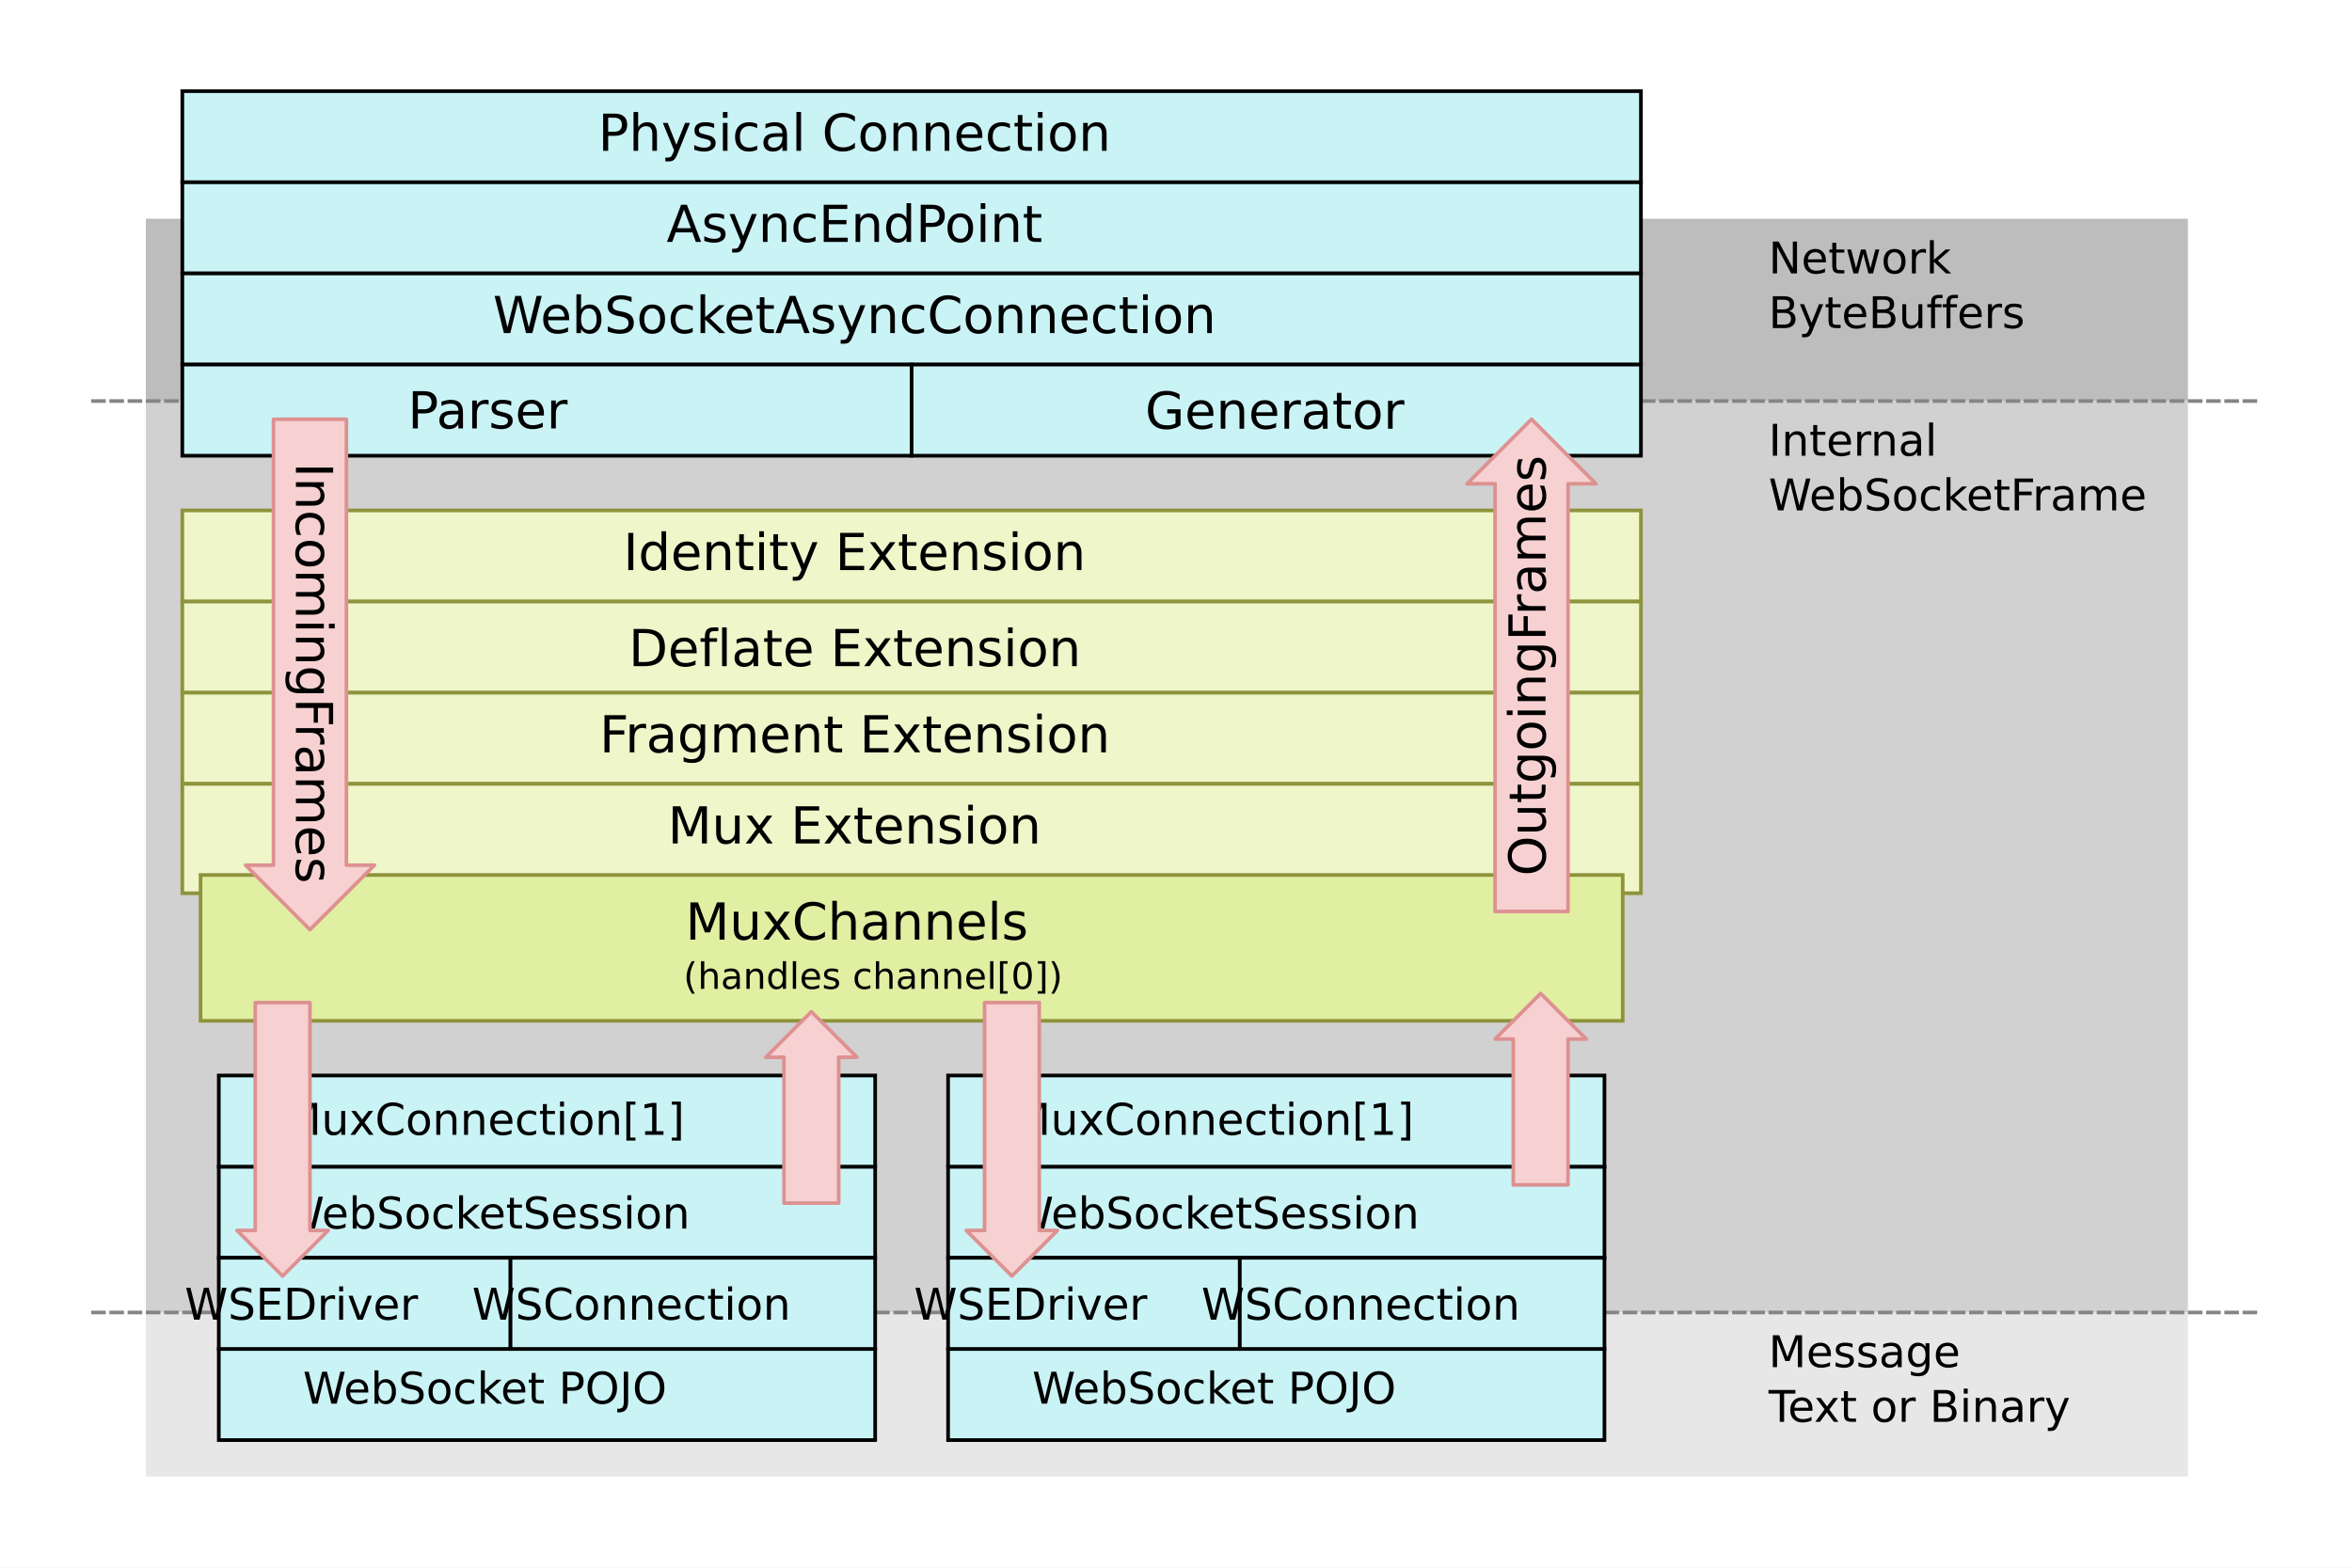
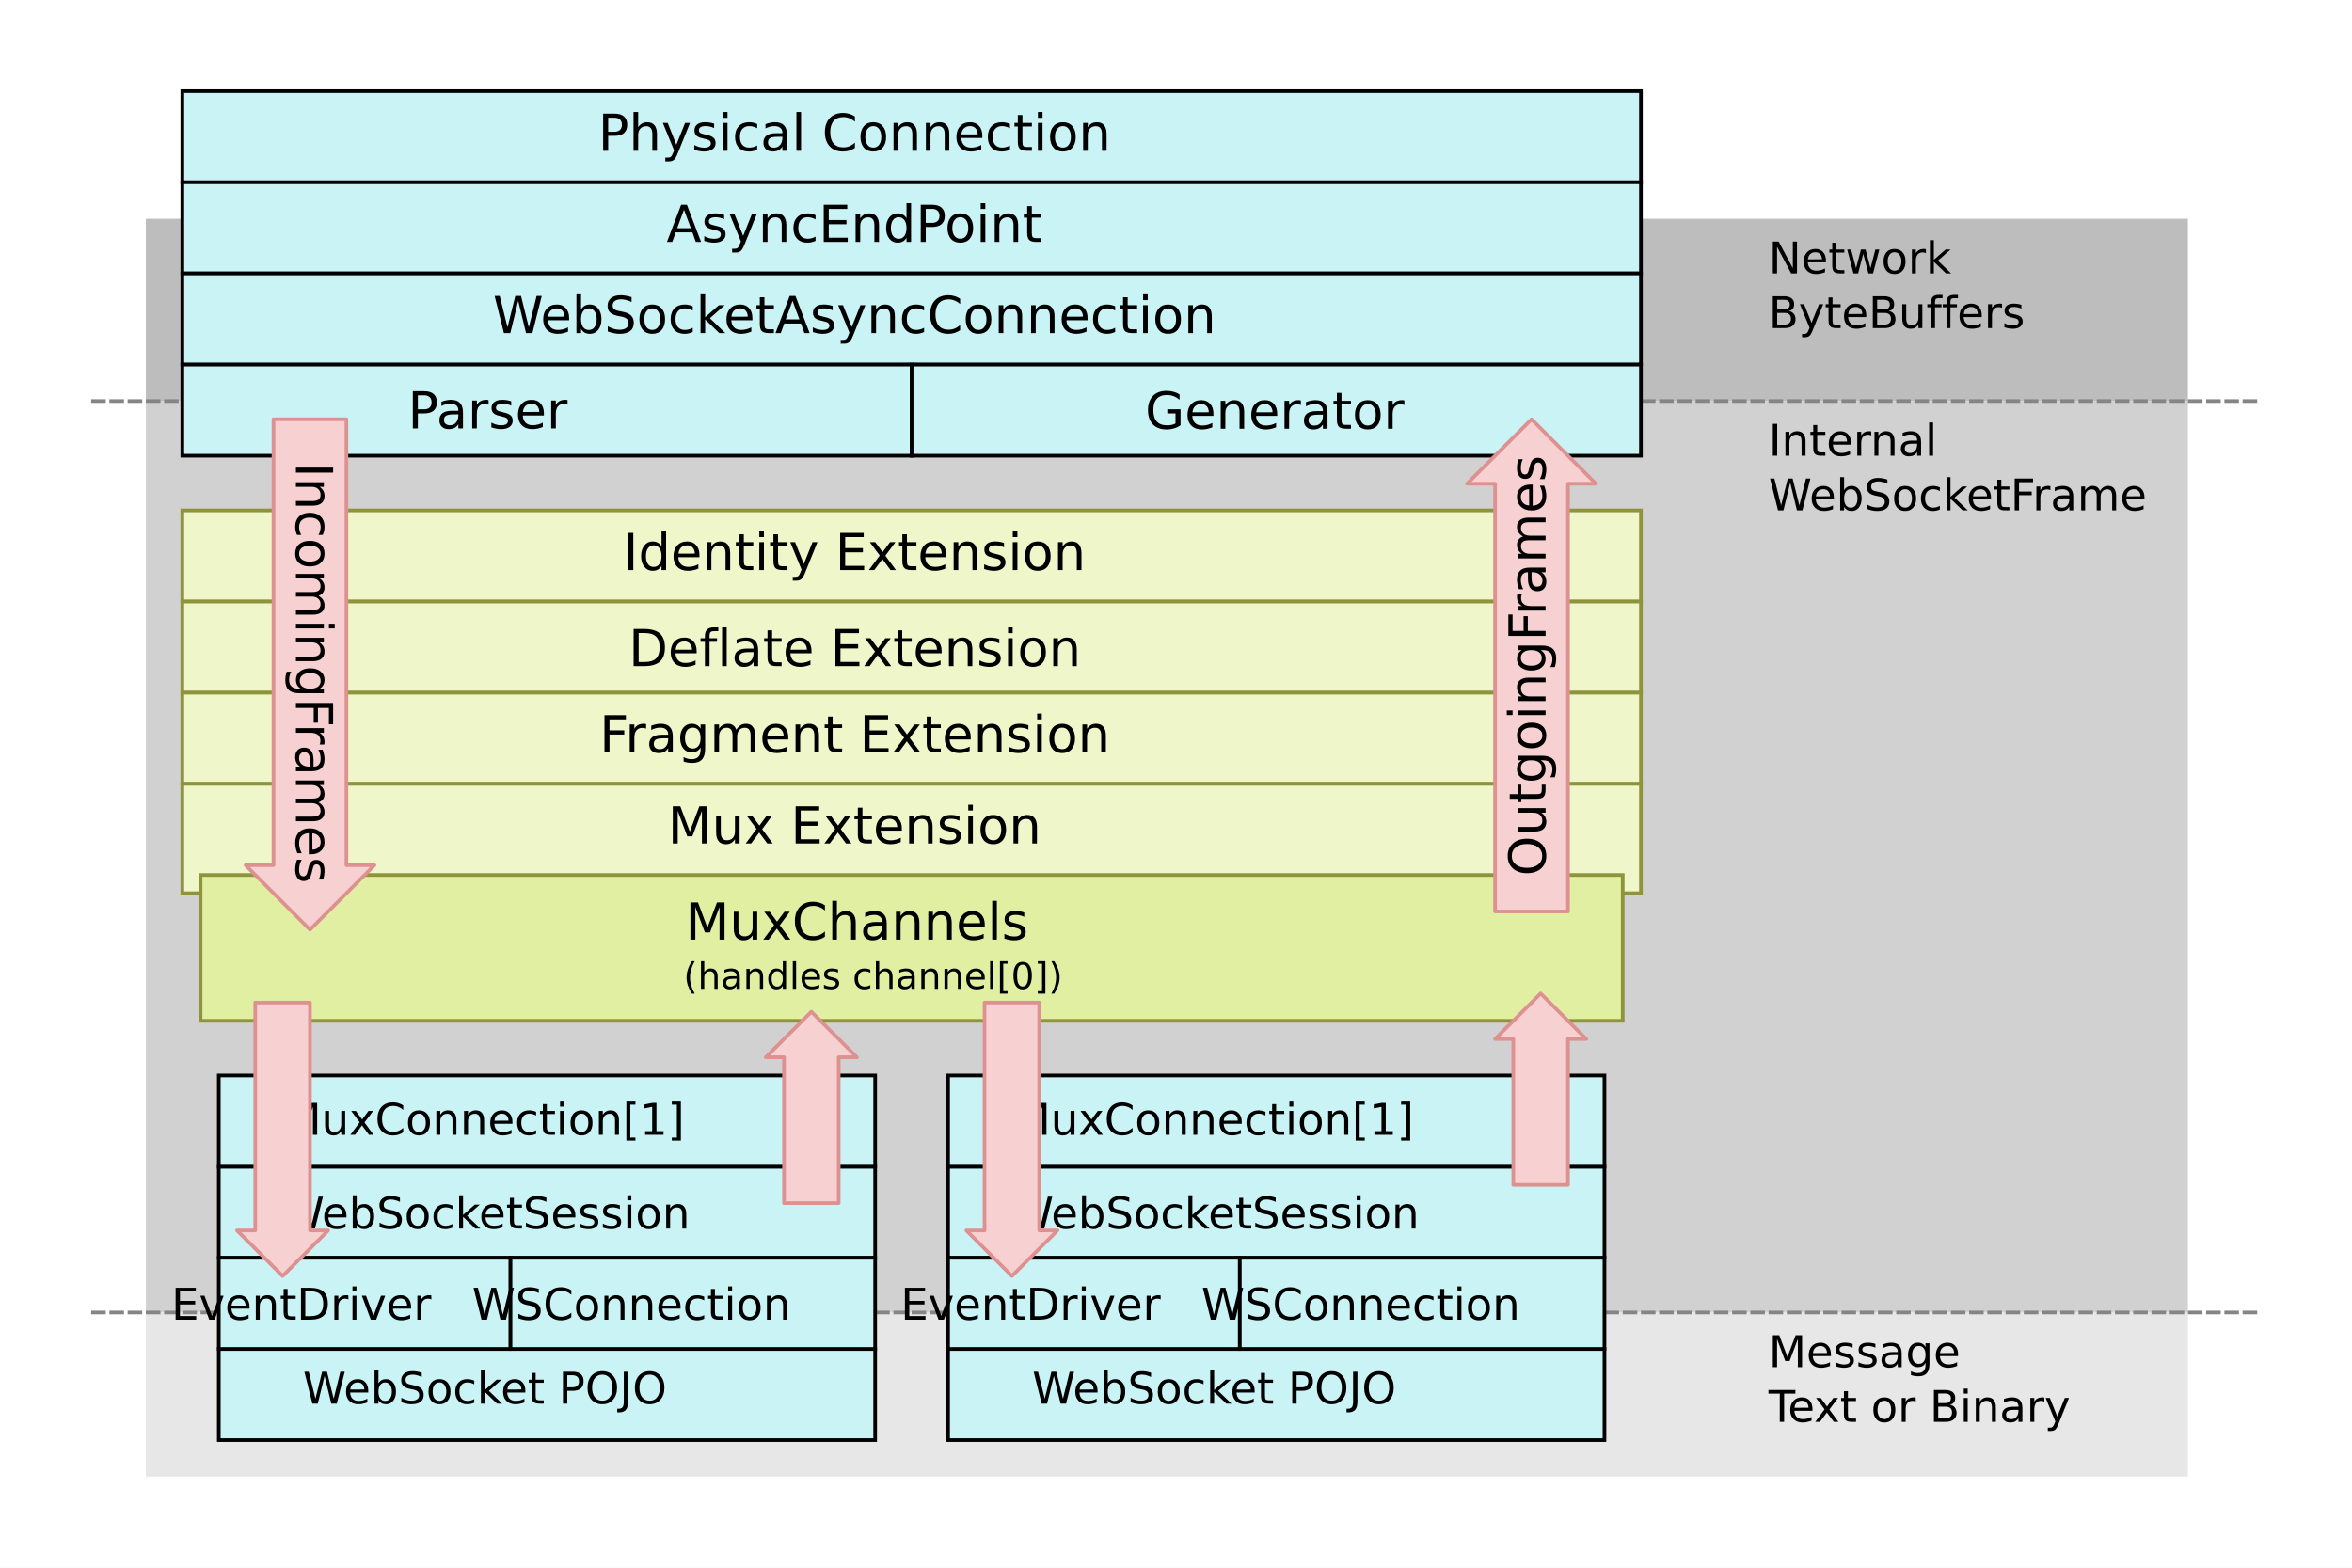
<svg xmlns="http://www.w3.org/2000/svg" width="645" height="430" id="svg2" version="1.1">
  <defs id="defs4" />
  <g id="layer2">
    <rect style="fill:#ffffff;fill-opacity:1;stroke:none" id="rect3077" width="645" height="430" x="0" y="0" />
  </g>
  <g id="layer1" transform="translate(0,-622.3622)">
    <g id="g3089" transform="translate(-3.8146973e-6,-80)">
      <rect y="1062.362" x="40" height="45" width="560" id="rect3977" style="fill:#e7e7e7;fill-opacity:1;stroke:none" />
      <rect style="fill:#d1d1d1;fill-opacity:1;stroke:none" id="rect3975" width="560" height="250" x="40" y="812.362" />
      <rect y="727.362" x="50" height="25" width="400" id="rect3008" style="fill:#caf3f6;fill-opacity:1;stroke:#000000;stroke-width:1;stroke-opacity:1" />
      <text id="text3778" y="743.724" x="249.915" style="font-size:14px;font-style:normal;font-weight:normal;text-align:center;line-height:125%;letter-spacing:0px;word-spacing:0px;text-anchor:middle;fill:#000000;fill-opacity:1;stroke:none;font-family:Bitstream Vera Sans" xml:space="preserve">
        <tspan y="743.724" x="249.915" id="tspan3780">Physical Connection</tspan>
      </text>
      <rect y="762.362" x="40" height="50" width="560" id="rect3973" style="fill:#bdbdbd;fill-opacity:1;stroke:none" />
      <rect style="fill:#caf3f6;fill-opacity:1;stroke:#000000;stroke-width:1;stroke-opacity:1" id="rect3797" width="400" height="25" x="50" y="752.362" />
      <text xml:space="preserve" style="font-size:14px;font-style:normal;font-weight:normal;text-align:center;line-height:125%;letter-spacing:0px;word-spacing:0px;text-anchor:middle;fill:#000000;fill-opacity:1;stroke:none;font-family:Bitstream Vera Sans" x="249.915" y="768.724" id="text3799">
        <tspan id="tspan3801" x="249.915" y="768.724">AsyncEndPoint</tspan>
      </text>
      <rect y="777.362" x="50" height="25" width="400" id="rect3805" style="fill:#caf3f6;fill-opacity:1;stroke:#000000;stroke-width:1;stroke-opacity:1" />
      <text id="text3807" y="793.724" x="249.915" style="font-size:14px;font-style:normal;font-weight:normal;text-align:center;line-height:125%;letter-spacing:0px;word-spacing:0px;text-anchor:middle;fill:#000000;fill-opacity:1;stroke:none;font-family:Bitstream Vera Sans" xml:space="preserve">
        <tspan y="793.724" x="249.915" id="tspan3809">WebSocketAsyncConnection</tspan>
      </text>
      <path id="path3999" d="m 25,812.362 595,0" style="fill:none;stroke:#858585;stroke-width:1;stroke-linecap:butt;stroke-linejoin:miter;stroke-miterlimit:4;stroke-opacity:1;stroke-dasharray:4, 1;stroke-dashoffset:0" />
      <rect style="fill:#caf3f6;fill-opacity:1;stroke:#000000;stroke-width:1;stroke-opacity:1" id="rect3786" width="200" height="25" x="50" y="802.362" />
      <text xml:space="preserve" style="font-size:14px;font-style:normal;font-weight:normal;text-align:center;line-height:125%;letter-spacing:0px;word-spacing:0px;text-anchor:middle;fill:#000000;fill-opacity:1;stroke:none;font-family:Bitstream Vera Sans" x="149.32" y="819.866" id="text3815">
        <tspan id="tspan3822" x="149.32" y="819.866">Parser</tspan>
      </text>
      <rect y="802.362" x="250" height="25" width="200" id="rect3788" style="fill:#caf3f6;fill-opacity:1;stroke:#000000;stroke-width:1;stroke-opacity:1" />
      <text id="text3826" y="819.958" x="314.04" style="font-size:14px;font-style:normal;font-weight:normal;line-height:125%;letter-spacing:0px;word-spacing:0px;fill:#000000;fill-opacity:1;stroke:none;font-family:Bitstream Vera Sans" xml:space="preserve">
        <tspan id="tspan3830" y="819.958" x="314.04">Generator</tspan>
      </text>
      <path style="fill:none;stroke:#858585;stroke-width:1;stroke-linecap:butt;stroke-linejoin:miter;stroke-miterlimit:4;stroke-opacity:1;stroke-dasharray:4, 1;stroke-dashoffset:0" d="m 25,1062.362 595,0" id="path4004" />
      <text id="text3979" y="777.362" x="485" style="font-size:12px;font-style:normal;font-weight:normal;line-height:125%;letter-spacing:0px;word-spacing:0px;fill:#000000;fill-opacity:1;stroke:none;font-family:Bitstream Vera Sans" xml:space="preserve">
        <tspan y="777.362" x="485" id="tspan3981">Network</tspan>
        <tspan id="tspan3983" y="792.362" x="485">ByteBuffers</tspan>
      </text>
      <text id="text3985" y="827.362" x="485" style="font-size:12px;font-style:normal;font-weight:normal;line-height:125%;letter-spacing:0px;word-spacing:0px;fill:#000000;fill-opacity:1;stroke:none;font-family:Bitstream Vera Sans" xml:space="preserve">
        <tspan y="827.362" x="485" id="tspan3987">Internal</tspan>
        <tspan id="tspan3989" y="842.362" x="485">WebSocketFrame</tspan>
      </text>
      <text id="text3991" y="1077.362" x="485" style="font-size:12px;font-style:normal;font-weight:normal;line-height:125%;letter-spacing:0px;word-spacing:0px;fill:#000000;fill-opacity:1;stroke:none;font-family:Bitstream Vera Sans" xml:space="preserve">
        <tspan y="1077.362" x="485" id="tspan3993">Message</tspan>
        <tspan id="tspan3995" y="1092.362" x="485">Text or Binary</tspan>
      </text>
      <rect y="842.362" x="50" height="25" width="400" id="rect3035" style="fill:#eef6ca;fill-opacity:1;stroke:#8e933c;stroke-width:1;stroke-opacity:1" />
      <text id="text3805" y="858.724" x="249.915" style="font-size:14px;font-style:normal;font-weight:normal;text-align:center;line-height:125%;letter-spacing:0px;word-spacing:0px;text-anchor:middle;fill:#000000;fill-opacity:1;stroke:none;font-family:Bitstream Vera Sans" xml:space="preserve">
        <tspan y="858.724" x="249.915" id="tspan3807">Identity Extension</tspan>
      </text>
      <rect style="fill:#eef6ca;fill-opacity:1;stroke:#8e933c;stroke-width:1;stroke-opacity:1" id="rect3809" width="400" height="25" x="50" y="867.362" />
      <text xml:space="preserve" style="font-size:14px;font-style:normal;font-weight:normal;text-align:center;line-height:125%;letter-spacing:0px;word-spacing:0px;text-anchor:middle;fill:#000000;fill-opacity:1;stroke:none;font-family:Bitstream Vera Sans" x="250" y="885.081" id="text3811">
        <tspan id="tspan3813" x="250" y="885.081">Deflate Extension</tspan>
      </text>
      <rect y="892.362" x="50" height="25" width="400" id="rect3815" style="fill:#eef6ca;fill-opacity:1;stroke:#8e933c;stroke-width:1;stroke-opacity:1" />
      <text id="text3817" y="908.724" x="250" style="font-size:14px;font-style:normal;font-weight:normal;text-align:center;line-height:125%;letter-spacing:0px;word-spacing:0px;text-anchor:middle;fill:#000000;fill-opacity:1;stroke:none;font-family:Bitstream Vera Sans" xml:space="preserve">
        <tspan y="908.724" x="250" id="tspan3819">Fragment Extension</tspan>
      </text>
      <g transform="translate(10,-10)" id="g3115">
        <rect y="1032.362" x="50" height="25" width="180" id="rect3849" style="fill:#caf3f6;fill-opacity:1;stroke:#000000;stroke-width:1;stroke-opacity:1" />
        <text id="text3851" y="1049.336" x="140.316" style="font-size:12px;font-style:normal;font-weight:normal;text-align:center;line-height:125%;letter-spacing:0px;word-spacing:0px;text-anchor:middle;fill:#000000;fill-opacity:1;stroke:none;font-family:Bitstream Vera Sans" xml:space="preserve">
          <tspan y="1049.336" x="140.316" id="tspan3853">WebSocketSession</tspan>
        </text>
        <rect y="1082.362" x="50" height="25" width="180" id="rect3865" style="fill:#caf3f6;fill-opacity:1;stroke:#000000;stroke-width:1;stroke-opacity:1" />
        <text id="text3867" y="1097.362" x="140.138" style="font-size:12px;font-style:normal;font-weight:normal;text-align:center;line-height:125%;letter-spacing:0px;word-spacing:0px;text-anchor:middle;fill:#000000;fill-opacity:1;stroke:none;font-family:Bitstream Vera Sans" xml:space="preserve">
          <tspan y="1097.362" x="140.138" id="tspan3869">WebSocket POJO</tspan>
        </text>
        <rect style="fill:#caf3f6;fill-opacity:1;stroke:#000000;stroke-width:1;stroke-opacity:1" id="rect3881" width="80" height="25" x="50" y="1057.362" />
        <text xml:space="preserve" style="font-size:12px;font-style:normal;font-weight:normal;text-align:center;line-height:125%;letter-spacing:0px;word-spacing:0px;text-anchor:middle;fill:#000000;fill-opacity:1;stroke:none;font-family:Bitstream Vera Sans" x="89.807" y="1074.336" id="text3883">
-           <tspan id="tspan3885" x="89.807" y="1074.336">WSEDriver</tspan>
+           <tspan id="tspan3885" x="89.807" y="1074.336">EventDriver</tspan>
        </text>
        <rect y="1057.362" x="130" height="25" width="100" id="rect3905" style="fill:#caf3f6;fill-opacity:1;stroke:#000000;stroke-width:1;stroke-opacity:1" />
        <text id="text3907" y="1074.336" x="180.316" style="font-size:12px;font-style:normal;font-weight:normal;text-align:center;line-height:125%;letter-spacing:0px;word-spacing:0px;text-anchor:middle;fill:#000000;fill-opacity:1;stroke:none;font-family:Bitstream Vera Sans" xml:space="preserve">
          <tspan y="1074.336" x="180.316" id="tspan3909">WSConnection</tspan>
        </text>
        <rect style="fill:#caf3f6;fill-opacity:1;stroke:#000000;stroke-width:1;stroke-opacity:1" id="rect3103" width="180" height="25" x="50" y="1007.362" />
        <text xml:space="preserve" style="font-size:12px;font-style:normal;font-weight:normal;text-align:center;line-height:125%;letter-spacing:0px;word-spacing:0px;text-anchor:middle;fill:#000000;fill-opacity:1;stroke:none;font-family:Bitstream Vera Sans" x="139.93" y="1023.63" id="text3105">
          <tspan id="tspan3107" x="139.93" y="1023.63">MuxConnection[1]</tspan>
        </text>
      </g>
      <g transform="translate(210,-10)" id="g3132">
        <rect style="fill:#caf3f6;fill-opacity:1;stroke:#000000;stroke-width:1;stroke-opacity:1" id="rect3134" width="180" height="25" x="50" y="1032.362" />
        <text xml:space="preserve" style="font-size:12px;font-style:normal;font-weight:normal;text-align:center;line-height:125%;letter-spacing:0px;word-spacing:0px;text-anchor:middle;fill:#000000;fill-opacity:1;stroke:none;font-family:Bitstream Vera Sans" x="140.316" y="1049.336" id="text3136">
          <tspan id="tspan3138" x="140.316" y="1049.336">WebSocketSession</tspan>
        </text>
        <rect style="fill:#caf3f6;fill-opacity:1;stroke:#000000;stroke-width:1;stroke-opacity:1" id="rect3140" width="180" height="25" x="50" y="1082.362" />
        <text xml:space="preserve" style="font-size:12px;font-style:normal;font-weight:normal;text-align:center;line-height:125%;letter-spacing:0px;word-spacing:0px;text-anchor:middle;fill:#000000;fill-opacity:1;stroke:none;font-family:Bitstream Vera Sans" x="140.138" y="1097.362" id="text3142">
          <tspan id="tspan3144" x="140.138" y="1097.362">WebSocket POJO</tspan>
        </text>
        <rect y="1057.362" x="50" height="25" width="80" id="rect3146" style="fill:#caf3f6;fill-opacity:1;stroke:#000000;stroke-width:1;stroke-opacity:1" />
        <text id="text3148" y="1074.336" x="89.807" style="font-size:12px;font-style:normal;font-weight:normal;text-align:center;line-height:125%;letter-spacing:0px;word-spacing:0px;text-anchor:middle;fill:#000000;fill-opacity:1;stroke:none;font-family:Bitstream Vera Sans" xml:space="preserve">
-           <tspan y="1074.336" x="89.807" id="tspan3150">WSEDriver</tspan>
+           <tspan y="1074.336" x="89.807" id="tspan3150">EventDriver</tspan>
        </text>
        <rect style="fill:#caf3f6;fill-opacity:1;stroke:#000000;stroke-width:1;stroke-opacity:1" id="rect3152" width="100" height="25" x="130" y="1057.362" />
        <text xml:space="preserve" style="font-size:12px;font-style:normal;font-weight:normal;text-align:center;line-height:125%;letter-spacing:0px;word-spacing:0px;text-anchor:middle;fill:#000000;fill-opacity:1;stroke:none;font-family:Bitstream Vera Sans" x="180.316" y="1074.336" id="text3154">
          <tspan id="tspan3156" x="180.316" y="1074.336">WSConnection</tspan>
        </text>
        <rect y="1007.362" x="50" height="25" width="180" id="rect3158" style="fill:#caf3f6;fill-opacity:1;stroke:#000000;stroke-width:1;stroke-opacity:1" />
        <text id="text3160" y="1023.63" x="139.93" style="font-size:12px;font-style:normal;font-weight:normal;text-align:center;line-height:125%;letter-spacing:0px;word-spacing:0px;text-anchor:middle;fill:#000000;fill-opacity:1;stroke:none;font-family:Bitstream Vera Sans" xml:space="preserve">
          <tspan y="1023.63" x="139.93" id="tspan3162">MuxConnection[1]</tspan>
        </text>
      </g>
      <rect style="fill:#eef6ca;fill-opacity:1;stroke:#8e933c;stroke-width:1;stroke-opacity:1" id="rect3164" width="400" height="30" x="50" y="917.362" />
      <text xml:space="preserve" style="font-size:14px;font-style:normal;font-weight:normal;text-align:center;line-height:125%;letter-spacing:0px;word-spacing:0px;text-anchor:middle;fill:#000000;fill-opacity:1;stroke:none;font-family:Bitstream Vera Sans" x="249.915" y="933.724" id="text3166">
        <tspan id="tspan3168" x="249.915" y="933.724">Mux Extension</tspan>
      </text>
      <rect y="942.362" x="55" height="40" width="390" id="rect3170" style="fill:#e1efa3;fill-opacity:1;stroke:#8e933c;stroke-width:1;stroke-opacity:1" />
      <path id="rect3954" d="m 420,817.362 -17.688,17.688 7.688,0 0,117.312 20,0 0,-117.312 7.656,0 L 420,817.362 z" style="fill:#f7d1d1;fill-opacity:1;stroke:#dd9191;stroke-width:1;stroke-linejoin:round;stroke-miterlimit:4;stroke-opacity:1;stroke-dasharray:none;stroke-dashoffset:0" />
      <text id="text3940" y="960.081" x="255" style="font-size:14px;font-style:normal;font-weight:normal;text-align:center;line-height:125%;letter-spacing:0px;word-spacing:0px;text-anchor:middle;fill:#000000;fill-opacity:1;stroke:none;font-family:Bitstream Vera Sans" xml:space="preserve">
        <tspan y="960.081" x="255" id="tspan3942">MuxChannels</tspan>
        <tspan style="font-size:10px" id="tspan3944" y="973.594" x="255">(handles channel[0])</tspan>
      </text>
      <path id="rect3946" transform="translate(0,702.3622)" d="m 75,115 0,122.312 -7.656,0 L 85,255 102.688,237.312 95,237.312 95,115 75,115 z" style="fill:#f7d1d1;fill-opacity:1;stroke:#dd9191;stroke-width:1;stroke-linejoin:round;stroke-miterlimit:4;stroke-opacity:1;stroke-dasharray:none;stroke-dashoffset:0" />
      <text transform="matrix(0,1,-1,0,0,0)" id="text3948" y="-81.153" x="829.243" style="font-size:14px;font-style:normal;font-weight:normal;line-height:125%;letter-spacing:0px;word-spacing:0px;fill:#000000;fill-opacity:1;stroke:none;font-family:Bitstream Vera Sans" xml:space="preserve">
        <tspan y="-81.153" x="829.243" id="tspan3950">IncomingFrames</tspan>
      </text>
      <path id="path3946" transform="translate(0,702.3622)" d="m 70,275 0,62.5 -5,0 12.5,12.5 12.5,-12.5 -5,0 0,-62.5 -15,0 z" style="fill:#f7d1d1;fill-opacity:1;stroke:#dd9191;stroke-width:1;stroke-linejoin:round;stroke-miterlimit:4;stroke-opacity:1;stroke-dasharray:none;stroke-dashoffset:0" />
      <text xml:space="preserve" style="font-size:14px;font-style:normal;font-weight:normal;line-height:125%;letter-spacing:0px;word-spacing:0px;fill:#000000;fill-opacity:1;stroke:none;font-family:Bitstream Vera Sans" x="-942.646" y="423.847" id="text3969" transform="matrix(0,-1,1,0,0,0)">
        <tspan id="tspan3971" x="-942.646" y="423.847">OutgoingFrames</tspan>
      </text>
      <path id="path3959" transform="translate(0,702.3622)" d="m 270,275 0,62.5 -5,0 12.5,12.5 12.5,-12.5 -5,0 0,-62.5 -15,0 z" style="fill:#f7d1d1;fill-opacity:1;stroke:#dd9191;stroke-width:1;stroke-linejoin:round;stroke-miterlimit:4;stroke-opacity:1;stroke-dasharray:none;stroke-dashoffset:0" />
      <path id="path3965" transform="translate(0,702.3622)" d="M 222.5,277.5 210,290 l 5,0 0,40 15,0 0,-40 5,0 -12.5,-12.5 z" style="fill:#f7d1d1;fill-opacity:1;stroke:#dd9191;stroke-width:1;stroke-linejoin:round;stroke-miterlimit:4;stroke-opacity:1;stroke-dasharray:none;stroke-dashoffset:0" />
      <path id="path3971" transform="translate(0,702.3622)" d="M 422.5,272.5 410,285 l 5,0 0,40 15,0 0,-40 5,0 -12.5,-12.5 z" style="fill:#f7d1d1;fill-opacity:1;stroke:#dd9191;stroke-width:1;stroke-linejoin:round;stroke-miterlimit:4;stroke-opacity:1;stroke-dasharray:none;stroke-dashoffset:0" />
    </g>
  </g>
</svg>
